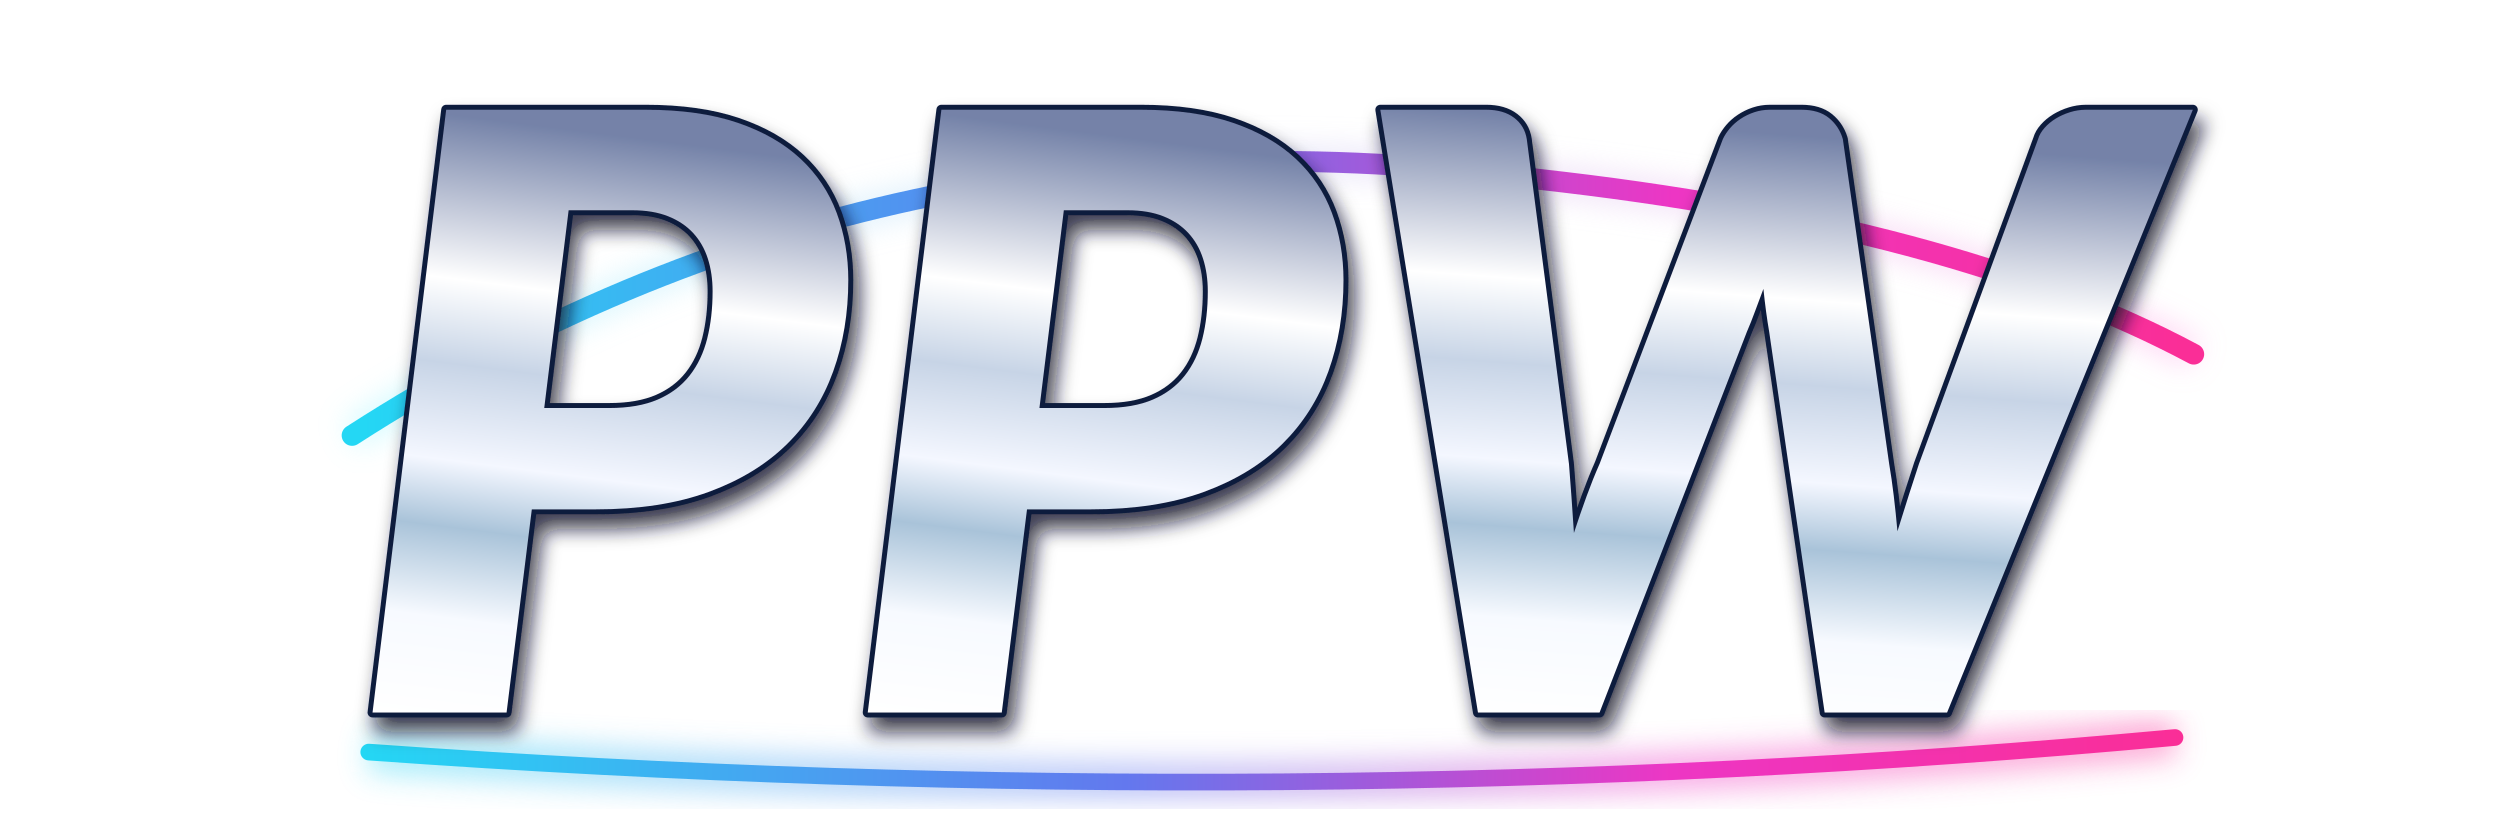
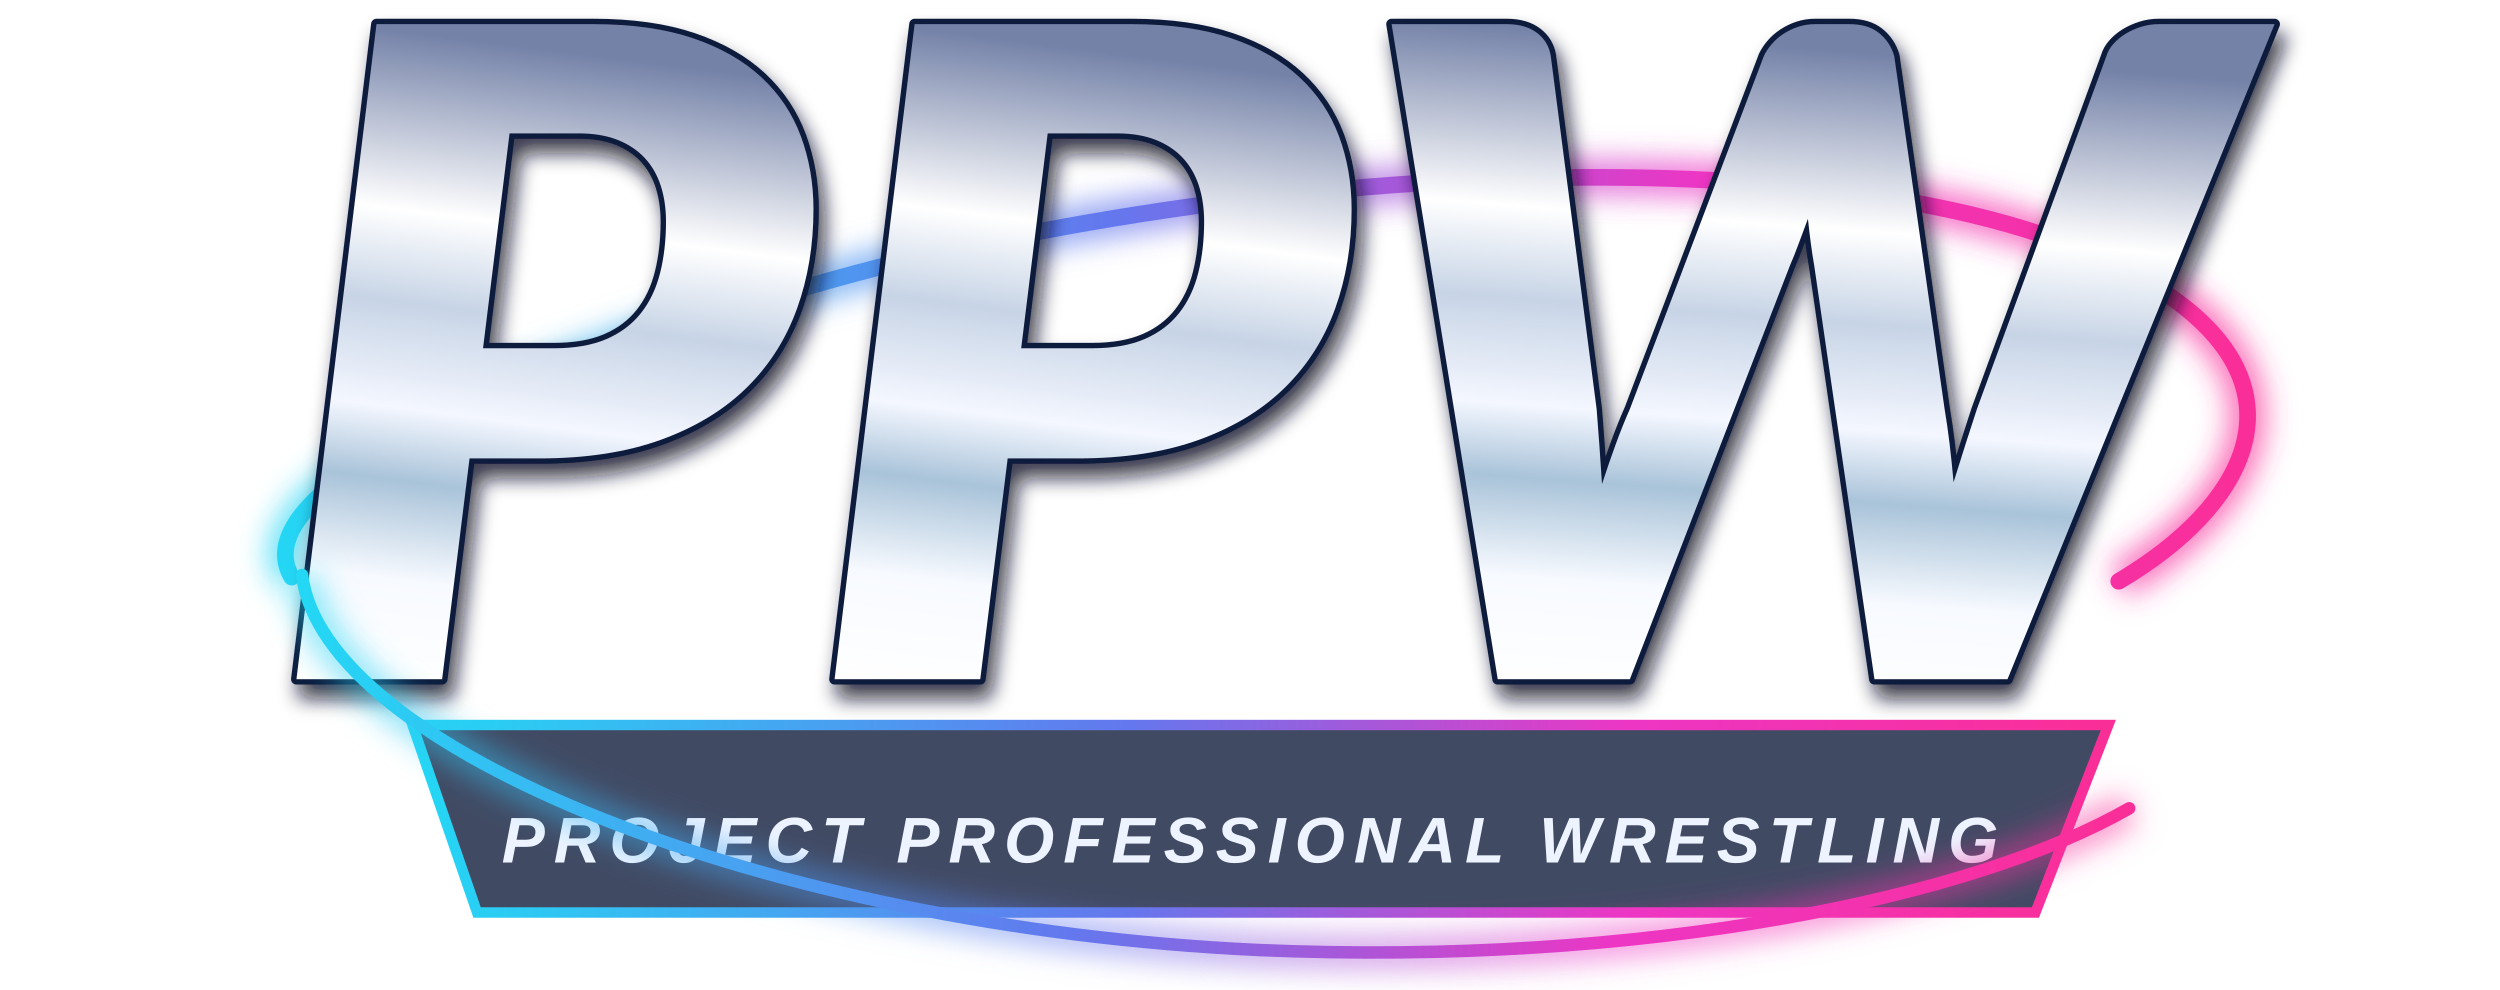
- <svg xmlns="http://www.w3.org/2000/svg" width="1200" height="390" viewBox="0 0 1200 390" role="img" aria-label="PPW logo">
+ <svg xmlns="http://www.w3.org/2000/svg" viewBox="0 0 1200 475" role="img" aria-label="PPW Project Professional Wrestling">
  <defs>
    <linearGradient id="chrome" x1="0" y1="0" x2=".10" y2="1">
      <stop offset="0" stop-color="#fff" />
      <stop offset=".17" stop-color="#f7faff" />
      <stop offset=".32" stop-color="#a9c3d9" />
      <stop offset=".43" stop-color="#f4f7ff" />
      <stop offset=".59" stop-color="#c7d4e6" />
      <stop offset=".73" stop-color="#fff" />
      <stop offset="1" stop-color="#7482a8" />
    </linearGradient>
    <linearGradient id="brand" x1="0" y1="0" x2="1" y2="0">
      <stop offset="0" stop-color="#24d7f4" />
      <stop offset=".42" stop-color="#6378ee" />
      <stop offset=".72" stop-color="#ed36c4" />
      <stop offset="1" stop-color="#fa2e97" />
    </linearGradient>
    <linearGradient id="brand2" x1="0" y1="0" x2="1" y2="0">
      <stop offset="0" stop-color="#50f0ff" />
      <stop offset="1" stop-color="#ff60d3" />
    </linearGradient>
    <filter id="halo" x="-30%" y="-60%" width="160%" height="220%">
      <feGaussianBlur stdDeviation="7" />
    </filter>
    <filter id="depth" x="-30%" y="-30%" width="160%" height="160%">
      <feDropShadow dx="3" dy="7" stdDeviation="4.5" flood-color="#080c29" flood-opacity=".8" />
    </filter>
    <style>.word{fill:url(#chrome);stroke:#111b3c;stroke-width:24;paint-order:stroke fill;stroke-linejoin:round}</style>
  </defs>
-   <path d="M169 209 Q425 44 738 86 Q937 108 1053 170" fill="none" stroke="url(#brand2)" stroke-width="14" opacity=".25" filter="url(#halo)" />
-   <path d="M169 209 Q425 44 738 86 Q937 108 1053 170" fill="none" stroke="url(#brand)" stroke-width="10" stroke-linecap="round" />
-   <path d="M177 361 Q622 393 1044 354" fill="none" stroke="url(#brand)" stroke-width="19" opacity=".4" filter="url(#halo)" />
-   <path d="M177 361 Q622 393 1044 354" fill="none" stroke="url(#brand)" stroke-width="8" stroke-linecap="round" />
+   <path d="M140 277 C113 231 272 170 370 143 C580 77 923 55 1044 144 C1106 189 1078 243 1017 279" stroke="url(#brand)" stroke-width="17" fill="none" opacity=".7" filter="url(#halo)" />
+   <path d="M140 277 C113 231 272 170 370 143 C580 77 923 55 1044 144 C1106 189 1078 243 1017 279" stroke="url(#brand)" stroke-width="8" fill="none" stroke-linecap="round" />
  <g filter="url(#depth)">
-     <path class="word" transform="translate(167.500 342) scale(0.1985767 -0.1985767)" d="M629 736Q699 736 746.5 756.5Q794 777 823.5 814.5Q853 852 866.0 904.0Q879 956 879 1018Q879 1061 867.5 1097.0Q856 1133 832.0 1159.0Q808 1185 771.5 1199.5Q735 1214 685 1214H531L472 736ZM717 1457Q847 1457 939.5 1425.5Q1032 1394 1091.5 1338.5Q1151 1283 1179.0 1207.5Q1207 1132 1207 1045Q1207 926 1170.5 824.5Q1134 723 1059.0 649.0Q984 575 869.0 533.0Q754 491 597 491H442L381 0H57L235 1457Z" />
-     <path class="word" transform="translate(405.196 342) scale(0.1985767 -0.1985767)" d="M629 736Q699 736 746.5 756.5Q794 777 823.5 814.5Q853 852 866.0 904.0Q879 956 879 1018Q879 1061 867.5 1097.0Q856 1133 832.0 1159.0Q808 1185 771.5 1199.5Q735 1214 685 1214H531L472 736ZM717 1457Q847 1457 939.5 1425.5Q1032 1394 1091.5 1338.5Q1151 1283 1179.0 1207.5Q1207 1132 1207 1045Q1207 926 1170.5 824.5Q1134 723 1059.0 649.0Q984 575 869.0 533.0Q754 491 597 491H442L381 0H57L235 1457Z" />
-     <path class="word" transform="translate(642.893 342) scale(0.1985767 -0.1985767)" d="M2063 1457 1469 0H1173L1039 920Q1035 943 1031.5 969.0Q1028 995 1025 1024Q1014 995 1004.5 969.0Q995 943 985 920L629 0H335L99 1457H355Q397 1457 422.5 1437.5Q448 1418 453 1386L555 601Q558 564 561.0 522.0Q564 480 567 434Q582 480 597.5 522.5Q613 565 629 601L927 1386Q933 1399 944.0 1412.0Q955 1425 970.0 1435.0Q985 1445 1003.0 1451.0Q1021 1457 1041 1457H1117Q1159 1457 1183.5 1437.0Q1208 1417 1217 1386L1329 601Q1335 566 1340.0 524.5Q1345 483 1349 438Q1363 483 1376.0 524.0Q1389 565 1401 601L1689 1386Q1693 1400 1704.5 1413.0Q1716 1426 1731.5 1435.5Q1747 1445 1766.0 1451.0Q1785 1457 1805 1457Z" />
+     <path class="word" transform="translate(130.000 326) scale(0.2157943 -0.2157943)" d="M629 736Q699 736 746.5 756.5Q794 777 823.5 814.5Q853 852 866.0 904.0Q879 956 879 1018Q879 1061 867.5 1097.0Q856 1133 832.0 1159.0Q808 1185 771.5 1199.5Q735 1214 685 1214H531L472 736ZM717 1457Q847 1457 939.5 1425.5Q1032 1394 1091.5 1338.5Q1151 1283 1179.0 1207.5Q1207 1132 1207 1045Q1207 926 1170.5 824.5Q1134 723 1059.0 649.0Q984 575 869.0 533.0Q754 491 597 491H442L381 0H57L235 1457Z" />
+     <path class="word" transform="translate(388.305 326) scale(0.2157943 -0.2157943)" d="M629 736Q699 736 746.5 756.5Q794 777 823.5 814.5Q853 852 866.0 904.0Q879 956 879 1018Q879 1061 867.5 1097.0Q856 1133 832.0 1159.0Q808 1185 771.5 1199.5Q735 1214 685 1214H531L472 736ZM717 1457Q847 1457 939.5 1425.5Q1032 1394 1091.5 1338.5Q1151 1283 1179.0 1207.5Q1207 1132 1207 1045Q1207 926 1170.5 824.5Q1134 723 1059.0 649.0Q984 575 869.0 533.0Q754 491 597 491H442L381 0H57L235 1457Z" />
+     <path class="word" transform="translate(646.612 326) scale(0.2157943 -0.2157943)" d="M2063 1457 1469 0H1173L1039 920Q1035 943 1031.5 969.0Q1028 995 1025 1024Q1014 995 1004.5 969.0Q995 943 985 920L629 0H335L99 1457H355Q397 1457 422.5 1437.5Q448 1418 453 1386L555 601Q558 564 561.0 522.0Q564 480 567 434Q582 480 597.5 522.5Q613 565 629 601L927 1386Q933 1399 944.0 1412.0Q955 1425 970.0 1435.0Q985 1445 1003.0 1451.0Q1021 1457 1041 1457H1117Q1159 1457 1183.5 1437.0Q1208 1417 1217 1386L1329 601Q1335 566 1340.0 524.5Q1345 483 1349 438Q1363 483 1376.0 524.0Q1389 565 1401 601L1689 1386Q1693 1400 1704.5 1413.0Q1716 1426 1731.5 1435.5Q1747 1445 1766.0 1451.0Q1785 1457 1805 1457Z" />
  </g>
+   <path d="M198 348 L1012 348 L977 438 L229 438Z" fill="#0c1737" fill-opacity=".78" stroke="url(#brand)" stroke-width="5" />
+   <path d="M216 348 H993" stroke="url(#brand)" stroke-width="12" opacity=".7" filter="url(#halo)" />
+   <text x="600" y="414" text-anchor="middle" font-family="Arial,Helvetica,sans-serif" font-weight="900" font-style="italic" font-size="31" letter-spacing="4.3" fill="#edf4ff">PROJECT PROFESSIONAL WRESTLING</text>
+   <path d="M145 276 C155 359 366 445 604 456 C789 464 947 431 1022 388" fill="none" stroke="url(#brand)" stroke-width="16" opacity=".52" filter="url(#halo)" />
+   <path d="M145 276 C155 359 366 445 604 456 C789 464 947 431 1022 388" fill="none" stroke="url(#brand)" stroke-width="6" stroke-linecap="round" />
</svg>
